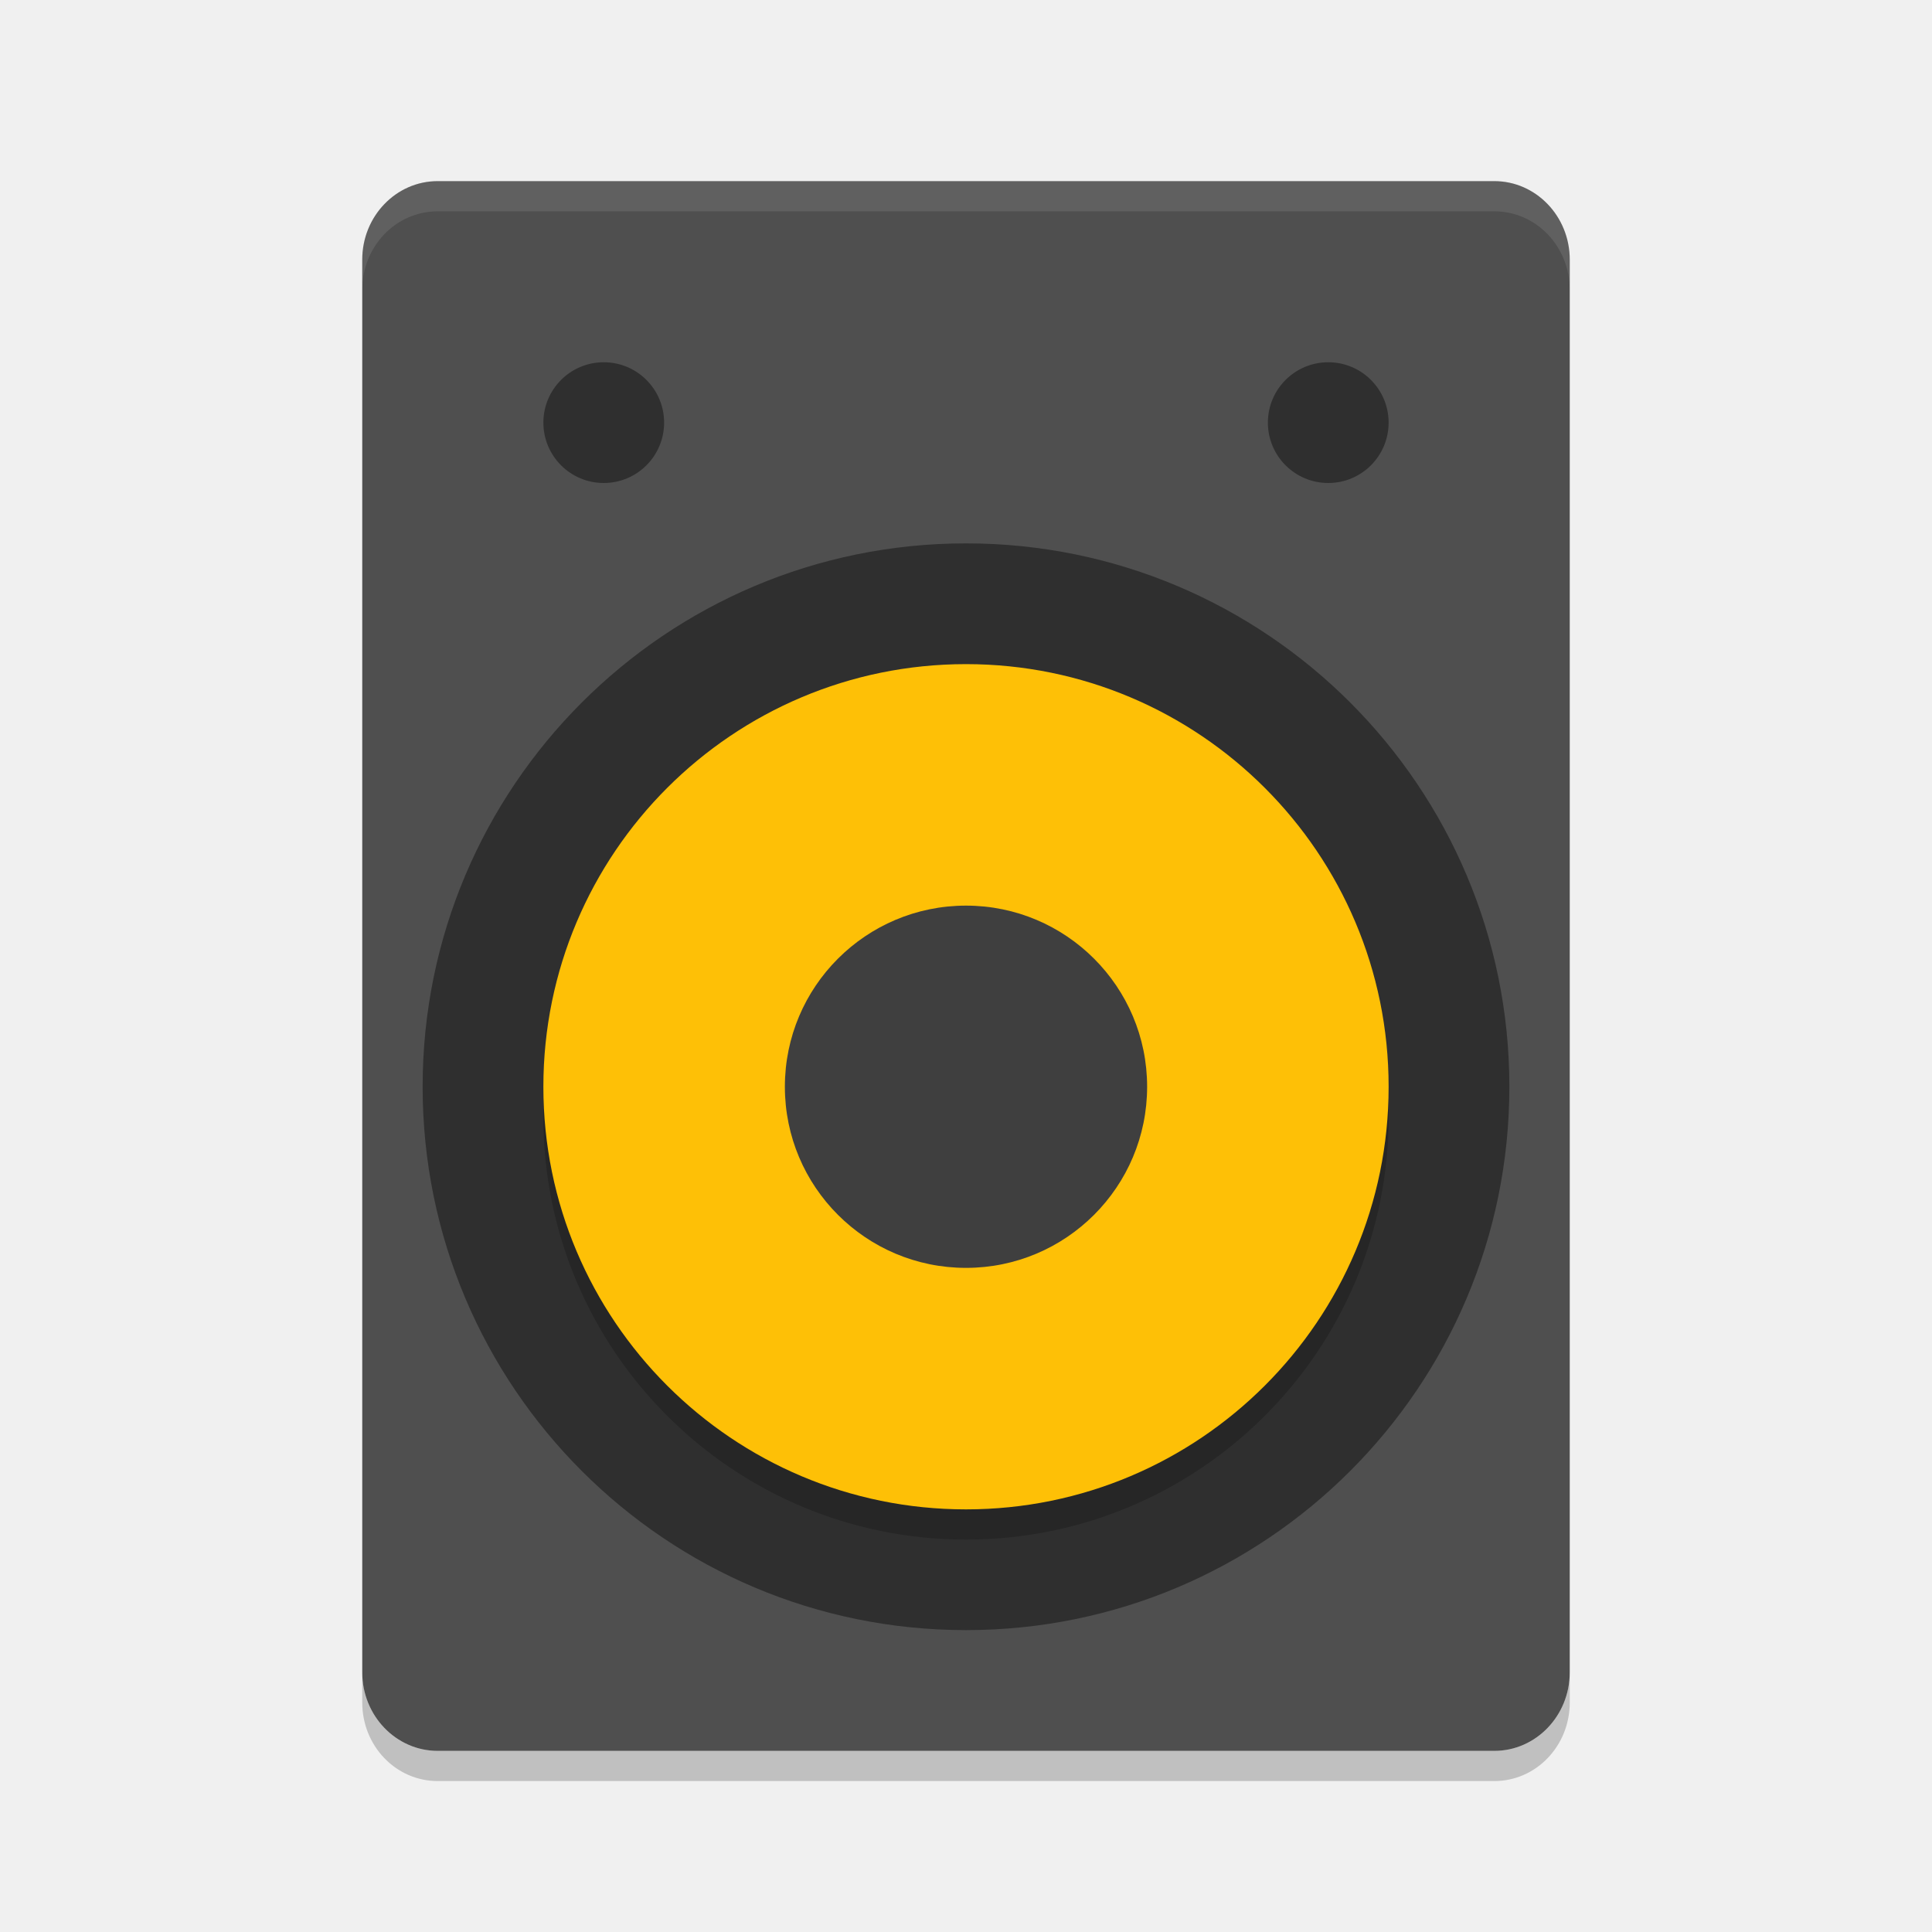
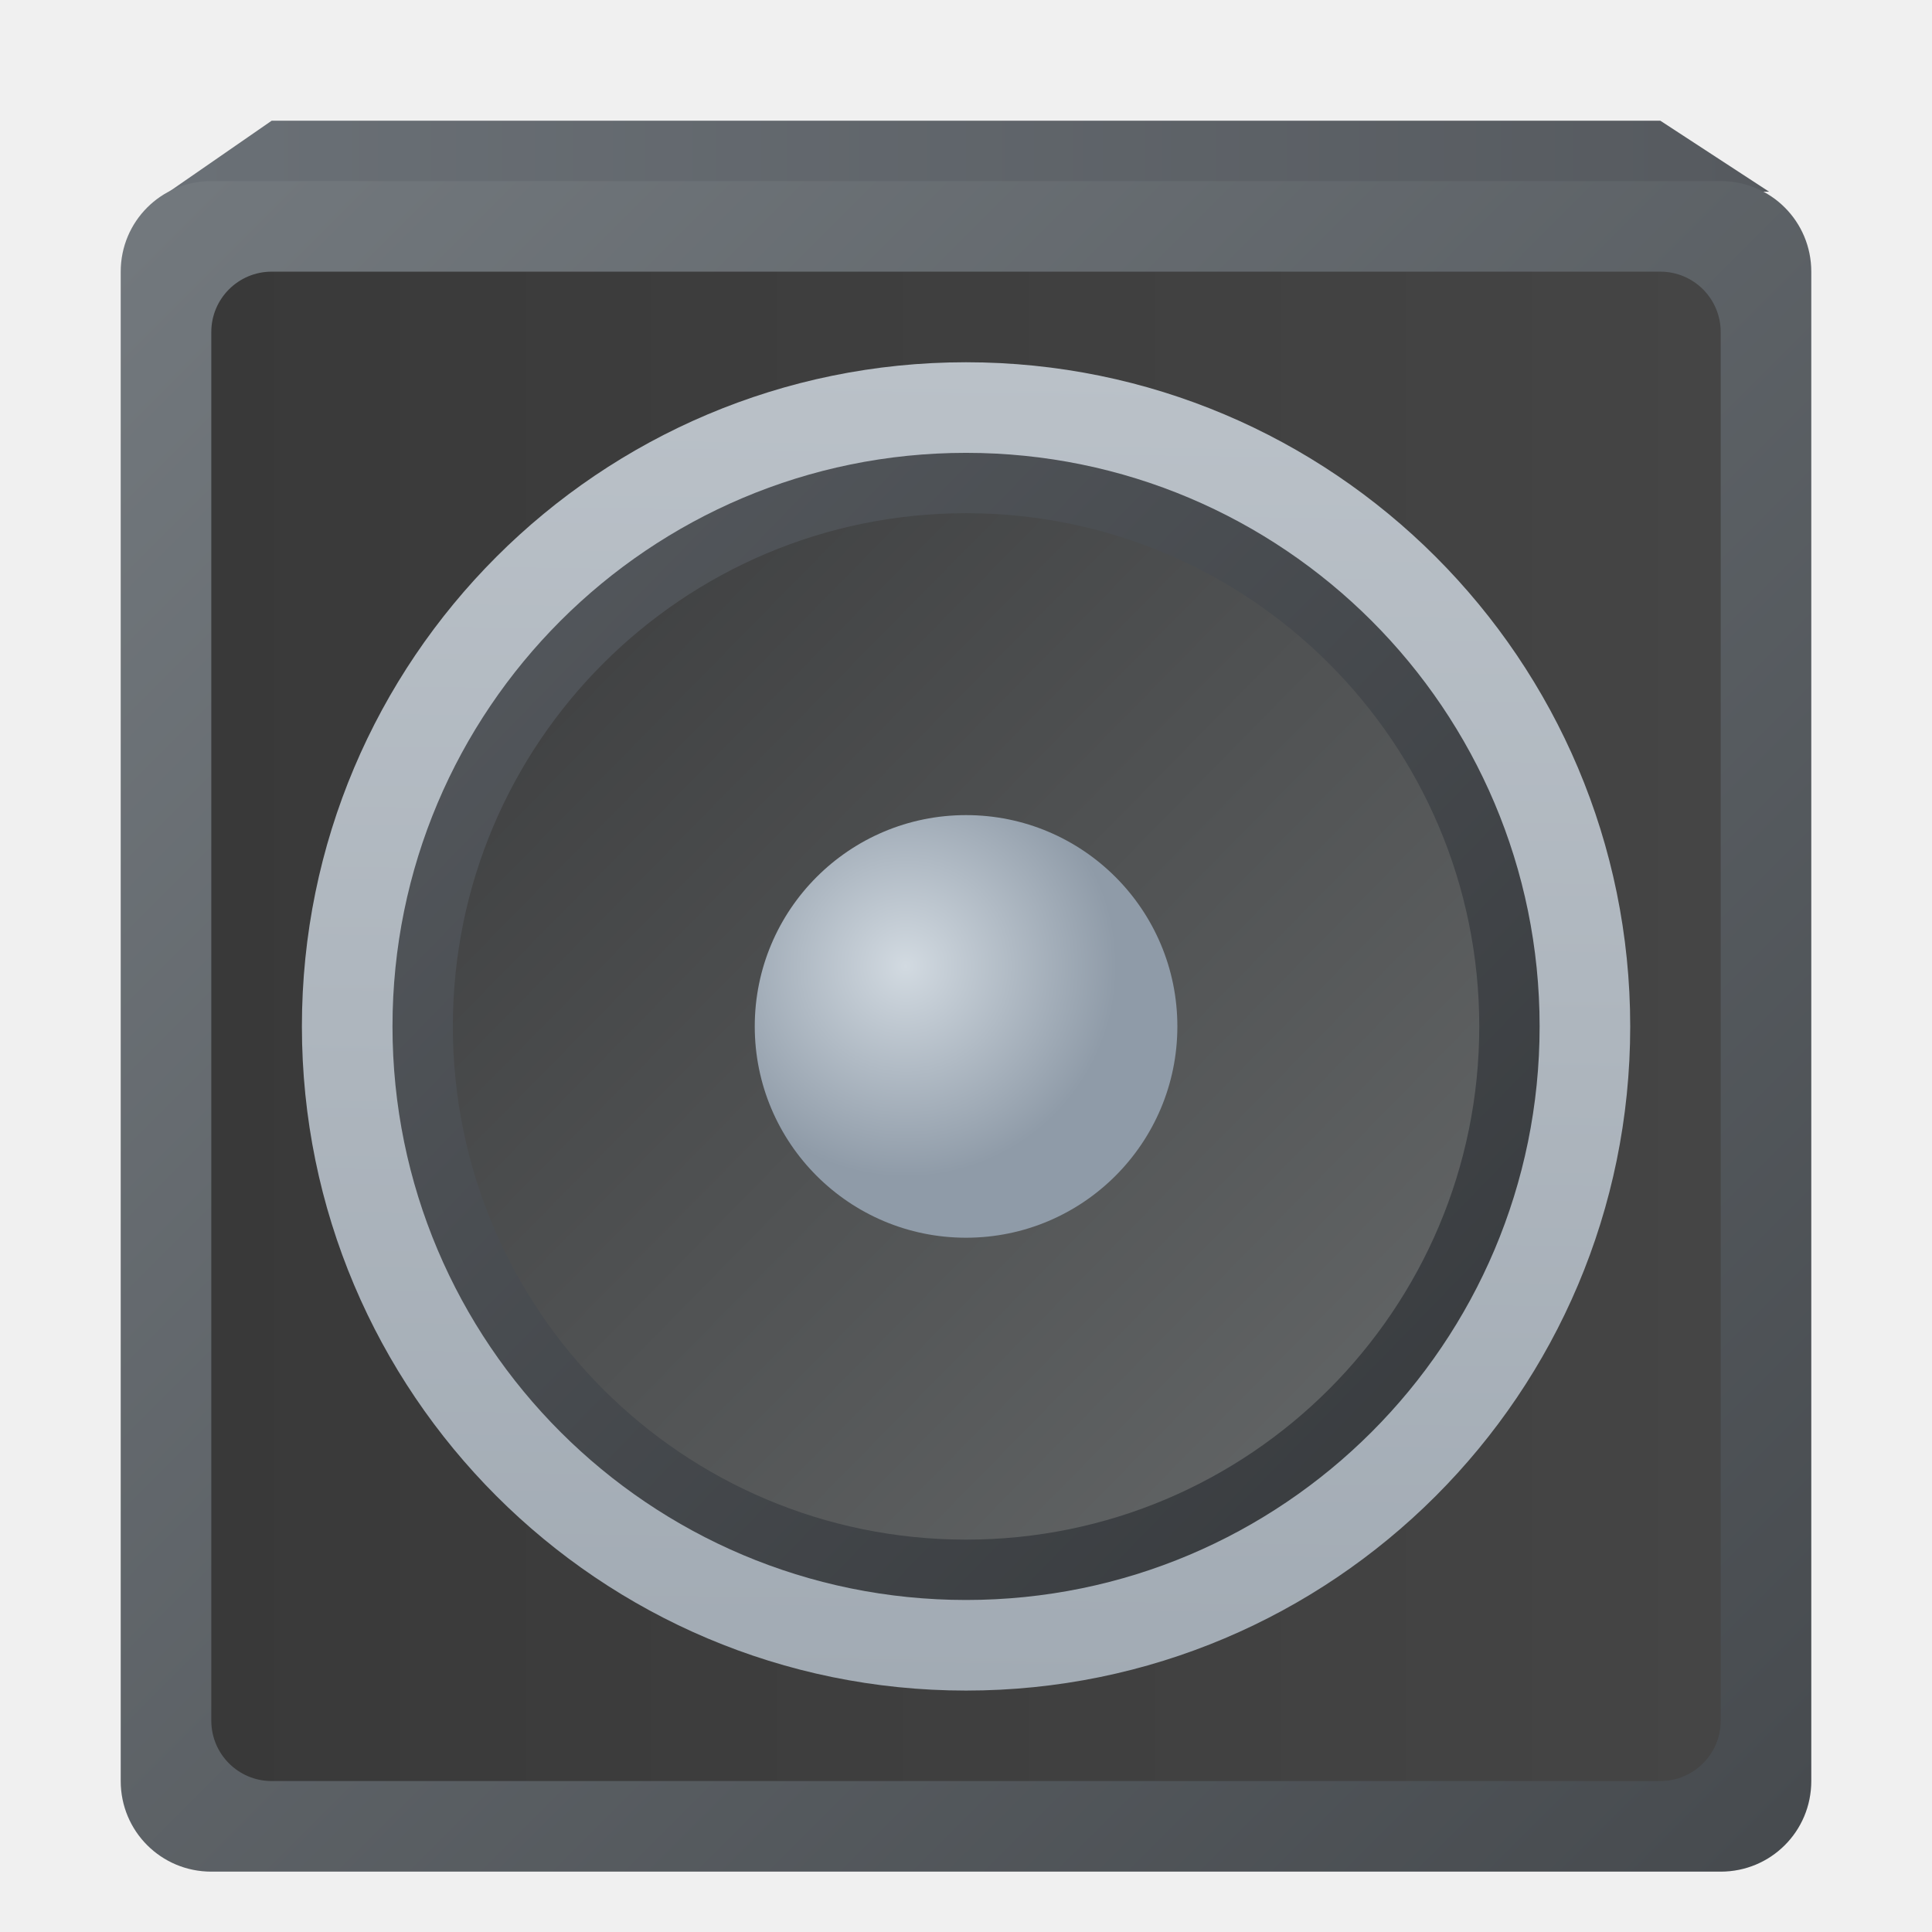
- <svg xmlns="http://www.w3.org/2000/svg" width="64" height="64" version="1">
-   <rect style="fill:#4f4f4f" width="40" height="52" x="-52" y="6" rx="2.5" ry="2.6" transform="scale(-1,1)" />
-   <circle style="opacity:0.4" cx="-36" cy="32" r="18" transform="matrix(0,-1,1,0,0,0)" />
-   <circle style="opacity:0.2" cx="-37" cy="-32" r="14" transform="matrix(0,-1,-1,0,0,0)" />
-   <circle style="fill:#fec006" cx="-36" cy="-32" r="14" transform="matrix(0,-1,-1,0,0,0)" />
-   <circle style="fill:#3f3f3f" cx="-36" cy="-32" r="6" transform="matrix(0,-1,-1,0,0,0)" />
-   <circle style="opacity:0.4" cx="14" cy="-20" r="2" transform="matrix(0,1,-1,0,0,0)" />
-   <circle style="opacity:0.4" cx="14" cy="-44" r="2" transform="matrix(0,1,-1,0,0,0)" />
-   <path style="opacity:0.2" d="m 12,55.398 0,1 C 12,57.838 13.115,59 14.5,59 l 35,0 c 1.384,0 2.5,-1.162 2.5,-2.602 l 0,-1 C 52,56.838 50.884,58 49.5,58 l -35,0 C 13.115,58 12,56.838 12,55.398 Z" />
-   <path style="opacity:0.1;fill:#ffffff" d="M 14.5,6 C 13.115,6 12,7.161 12,8.6 L 12,9.6 c 0,-1.44 1.115,-2.6 2.5,-2.6 l 35,0 c 1.384,0 2.5,1.161 2.5,2.6 L 52,8.6 C 52,7.161 50.884,6 49.5,6 l -35,0 z" />
+ <svg xmlns="http://www.w3.org/2000/svg" xmlns:xlink="http://www.w3.org/1999/xlink" width="64" height="64" viewBox="0 0 16.933 16.933" version="1.1" id="svg5">
+   <defs id="defs2">
+     <linearGradient id="linearGradient5259">
+       <stop style="stop-color:#bac1c8;stop-opacity:1;" offset="0" id="stop5255" />
+       <stop style="stop-color:#a2abb4;stop-opacity:1" offset="1" id="stop5257" />
+     </linearGradient>
+     <linearGradient id="linearGradient4453">
+       <stop style="stop-color:#565a5f;stop-opacity:1;" offset="0" id="stop4449" />
+       <stop style="stop-color:#35383b;stop-opacity:1" offset="1" id="stop4451" />
+     </linearGradient>
+     <linearGradient id="linearGradient3451">
+       <stop style="stop-color:#3b3c3d;stop-opacity:1;" offset="0" id="stop3447" />
+       <stop style="stop-color:#656869;stop-opacity:1" offset="1" id="stop3449" />
+     </linearGradient>
+     <linearGradient id="linearGradient3141">
+       <stop style="stop-color:#d2dae1;stop-opacity:1;" offset="0" id="stop3137" />
+       <stop style="stop-color:#8f9ba8;stop-opacity:1" offset="1" id="stop3139" />
+     </linearGradient>
+     <linearGradient id="linearGradient2831">
+       <stop style="stop-color:#393939;stop-opacity:1;" offset="0" id="stop2827" />
+       <stop style="stop-color:#454545;stop-opacity:1" offset="1" id="stop2829" />
+     </linearGradient>
+     <linearGradient id="linearGradient1958">
+       <stop style="stop-color:#73797e;stop-opacity:1;" offset="0" id="stop1954" />
+       <stop style="stop-color:#464a4e;stop-opacity:1" offset="1" id="stop1956" />
+     </linearGradient>
+     <linearGradient id="linearGradient1648">
+       <stop style="stop-color:#6a7076;stop-opacity:1;" offset="0" id="stop1644" />
+       <stop style="stop-color:#565a5f;stop-opacity:1" offset="1" id="stop1646" />
+     </linearGradient>
+     <linearGradient xlink:href="#linearGradient1648" id="linearGradient1650" x1="2.542" y1="3.132" x2="16.3" y2="3.132" gradientUnits="userSpaceOnUse" gradientTransform="translate(-0.9542751,-1.808837)" />
+     <linearGradient xlink:href="#linearGradient1958" id="linearGradient1960" x1="1.587" y1="1.587" x2="16.933" y2="16.933" gradientUnits="userSpaceOnUse" gradientTransform="matrix(0.9655172,0,0,0.9655172,-0.4744253,0.05474135)" />
+     <linearGradient xlink:href="#linearGradient2831" id="linearGradient2833" x1="1.852" y1="8.202" x2="15.081" y2="8.202" gradientUnits="userSpaceOnUse" gradientTransform="translate(0,0.79375)" />
+     <radialGradient xlink:href="#linearGradient3141" id="radialGradient3143" cx="5.73" cy="8.123" fx="5.73" fy="8.123" r="1.58" gradientTransform="matrix(1.172188,0,0,1.172188,1.221311,-1.054845)" gradientUnits="userSpaceOnUse" />
+     <linearGradient xlink:href="#linearGradient3451" id="linearGradient3453" x1="3.969" y1="4.073" x2="14.335" y2="14.35" gradientUnits="userSpaceOnUse" gradientTransform="matrix(0.8678399,0,0,0.8753017,0.524398,0.6685374)" />
+     <linearGradient xlink:href="#linearGradient4453" id="linearGradient4455" x1="3.191" y1="4.333" x2="13.542" y2="14.387" gradientUnits="userSpaceOnUse" gradientTransform="translate(0.1002518,-0.09992893)" />
+     <linearGradient xlink:href="#linearGradient5259" id="linearGradient5261" x1="8.558" y1="3.743" x2="8.397" y2="15.385" gradientUnits="userSpaceOnUse" gradientTransform="translate(-0.01078769,-0.5683115)" />
+   </defs>
+   <path id="rect1510" style="fill:url(#linearGradient1650);stroke-width:0.794;stroke-linecap:round;stroke-linejoin:round" d="m 2.381,1.058 h 12.171 l 0.953,0.622 H 1.482 Z" />
+   <path id="rect1754" style="fill:url(#linearGradient1960);stroke-width:0.766;stroke-linecap:round;stroke-linejoin:round" d="M 1.852,1.587 H 15.081 c 0.44,0 0.794,0.354 0.794,0.794 V 15.61 c 0,0.44 -0.354,0.794 -0.794,0.794 H 1.852 c -0.44,0 -0.794,-0.354 -0.794,-0.794 V 2.381 c 0,-0.44 0.354,-0.794 0.794,-0.794 z" />
+   <rect style="fill:url(#linearGradient2833);fill-opacity:1;stroke-width:0.794;stroke-linecap:round;stroke-linejoin:round" id="rect2693" width="13.229" height="13.229" x="1.852" y="2.381" ry="0.529" />
+   <circle style="fill:url(#linearGradient5261);fill-opacity:1;stroke-width:0.794;stroke-linecap:round;stroke-linejoin:round" id="path4989" cx="8.467" cy="8.996" r="5.821" />
+   <circle style="fill:url(#linearGradient4455);fill-opacity:1;stroke-width:0.794;stroke-linecap:round;stroke-linejoin:round" id="path4161" cx="8.467" cy="8.996" r="5.027" />
+   <circle style="fill:url(#linearGradient3453);fill-opacity:1;stroke-width:0.692;stroke-linecap:round;stroke-linejoin:round" id="path3247" cx="8.467" cy="8.996" r="4.498" />
+   <circle style="fill:url(#radialGradient3143);fill-opacity:1;stroke-width:0.819;stroke-linecap:round;stroke-linejoin:round" id="path2937" cx="8.467" cy="8.996" r="1.852" />
</svg>
